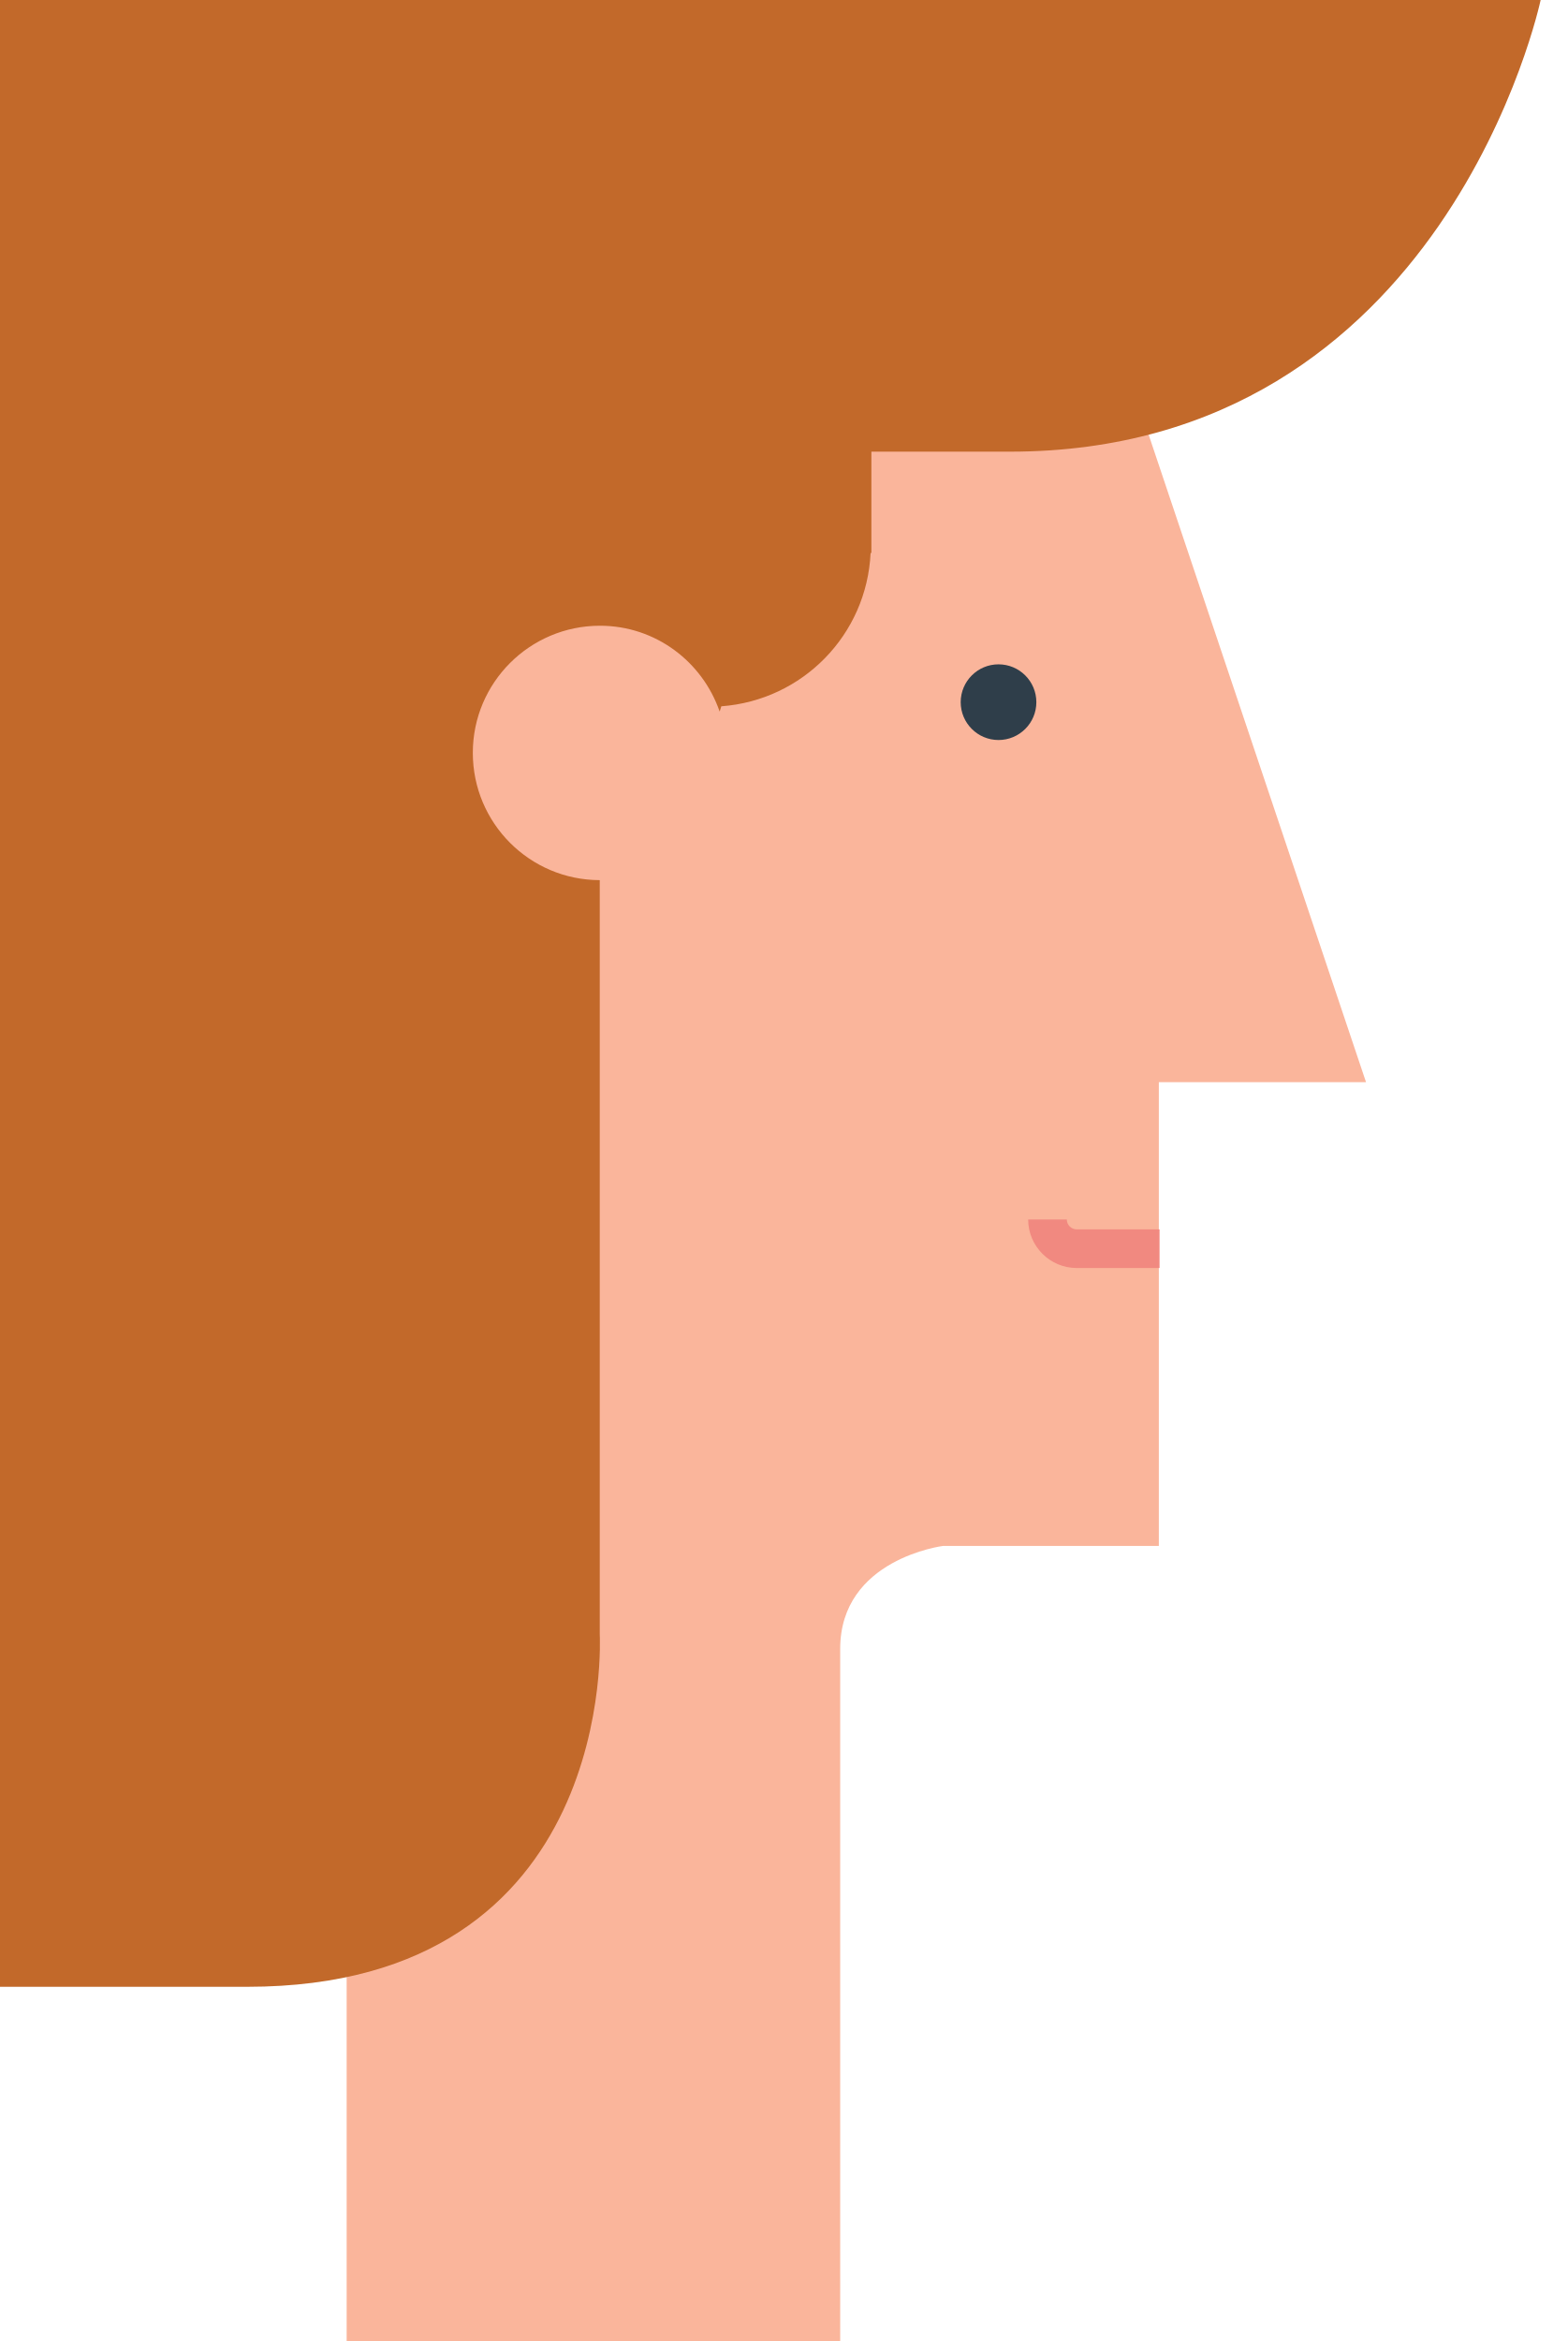
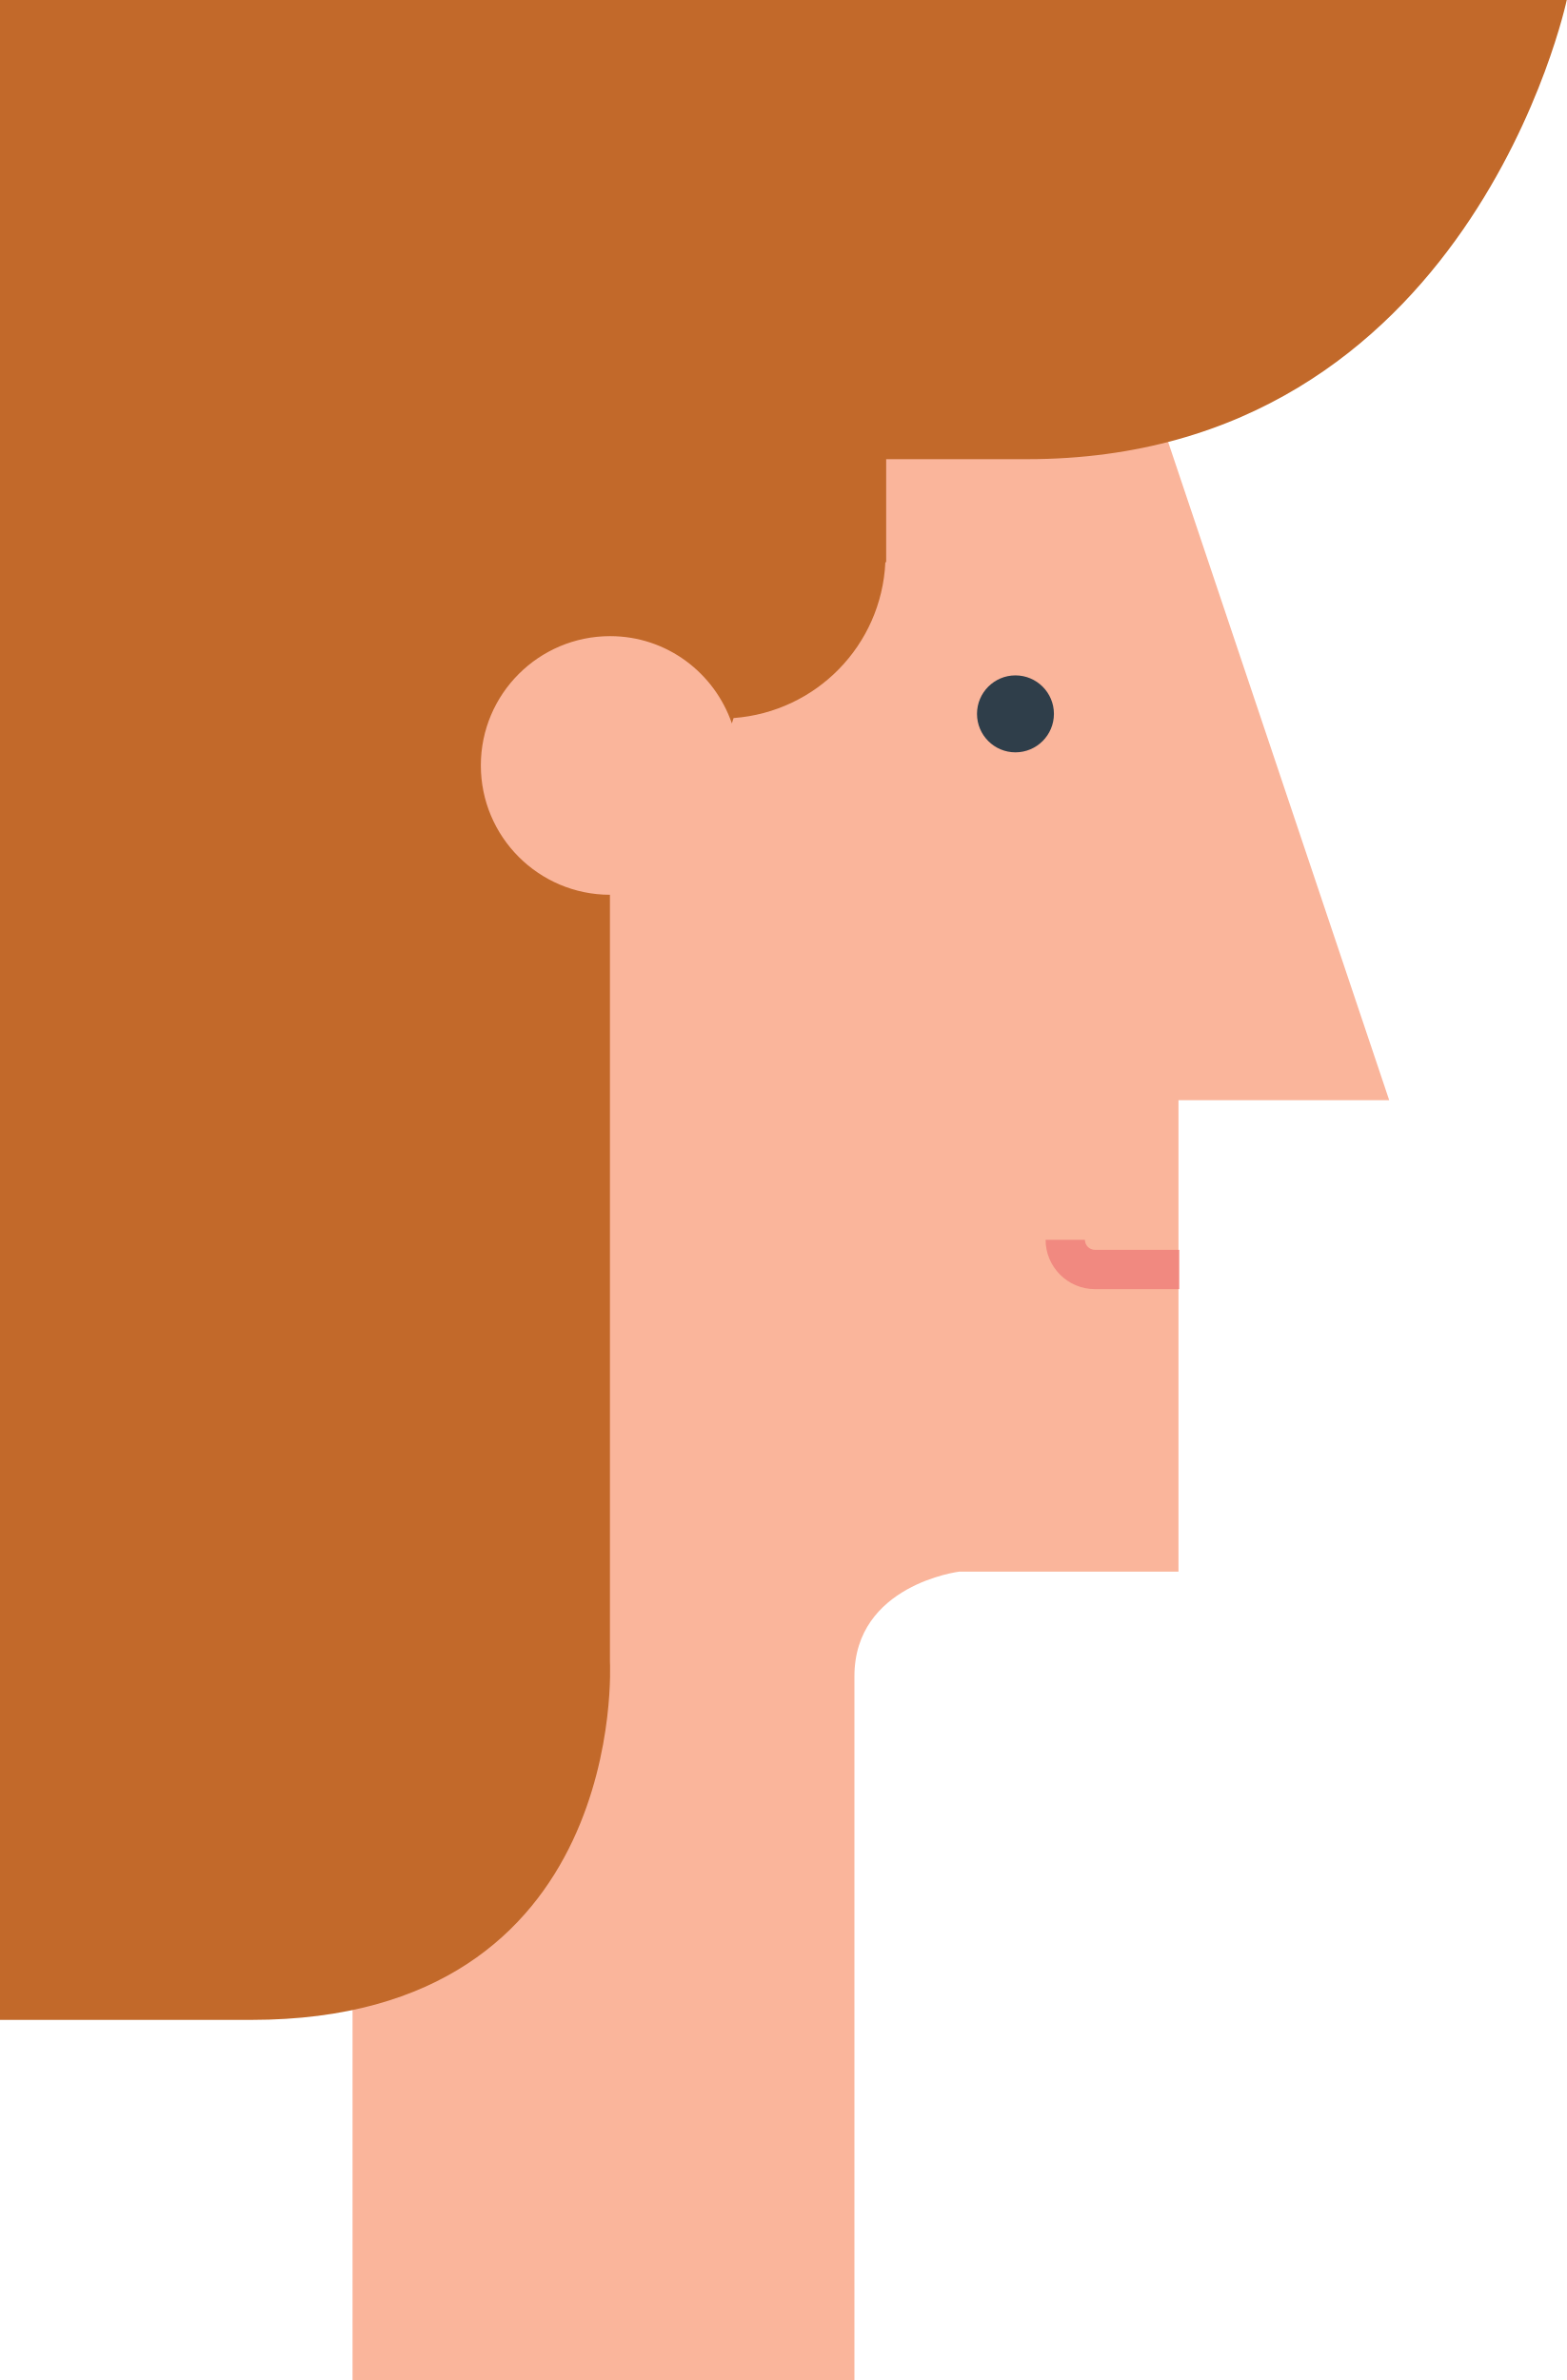
- <svg xmlns="http://www.w3.org/2000/svg" version="1.1" id="Layer_1" x="0px" y="0px" width="101.75px" height="151.905px" viewBox="0 0 101.75 151.905" enable-background="new 0 0 101.75 151.905" xml:space="preserve">
+ <svg xmlns="http://www.w3.org/2000/svg" version="1.1" id="Layer_1" x="0px" y="0px" width="105px" height="159.502px" viewBox="-2.5 -3.798 105 159.502" enable-background="new -2.5 -3.798 105 159.502" xml:space="preserve">
  <g>
-     <path fill="#FAB59B" d="M69.576,13.374l19.09,56.846H75.218v30.093H61.22c0,0-6.685,0.83-6.685,6.683c0,2.507,0,23.181,0,33.213   v11.697H22.501v-7.52V12.331h46.241L69.576,13.374z" />
-     <path fill="#2F3E4A" d="M67.268,45.563c0,1.358-1.102,2.456-2.457,2.456c-1.35,0-2.454-1.098-2.454-2.456   c0-1.357,1.104-2.455,2.454-2.455C66.166,43.108,67.268,44.206,67.268,45.563z" />
-     <path fill="#F18980" d="M69.892,79.773c-0.358,0-0.646-0.287-0.646-0.641h-2.509c0,1.736,1.415,3.149,3.154,3.149h5.373v-2.509   H69.892z" />
-     <path fill="#C2692A" d="M0,0v128.921c0,0,8.082,0,16.05,0c24.167,0,22.879-22.88,22.879-22.88v-48.93   c-4.548-0.007-8.239-3.7-8.239-8.26c0-4.553,3.697-8.248,8.252-8.248c3.613,0,6.653,2.336,7.77,5.571l0.108-0.343   c5.276-0.393,9.441-4.637,9.69-9.95h0.05v-6.573c2.356,0,5.297,0,8.998,0C93.829,29.309,100,0,100,0H0z" />
+     <path fill="#FAB59B" d="M70.555,10.245L90.6,69.933H76.479v31.597H61.782c0,0-7.021,0.872-7.021,7.018c0,2.633,0,24.34,0,34.874   v12.282H21.126v-7.896V9.15H69.68L70.555,10.245z" />
+     <path fill="#2F3E4A" d="M68.131,44.043c0,1.426-1.156,2.579-2.58,2.579c-1.417,0-2.575-1.153-2.575-2.579   c0-1.424,1.158-2.578,2.575-2.578C66.975,41.466,68.131,42.619,68.131,44.043z" />
+     <path fill="#F18980" d="M70.887,79.964c-0.376,0-0.679-0.302-0.679-0.673h-2.635c0,1.823,1.486,3.307,3.312,3.307h5.643v-2.636   h-5.641V79.964z" />
+     <path fill="#C2692A" d="M-2.5-3.798V131.57c0,0,8.486,0,16.853,0c25.375,0,24.023-24.023,24.023-24.023V56.168   c-4.775-0.007-8.651-3.884-8.651-8.672c0-4.781,3.882-8.661,8.665-8.661c3.794,0,6.986,2.453,8.158,5.85l0.113-0.36   c5.54-0.414,9.915-4.87,10.174-10.448h0.054v-6.902c2.473,0,5.562,0,9.448,0C96.021,26.977,102.5-3.798,102.5-3.798H-2.5z" />
  </g>
</svg>
